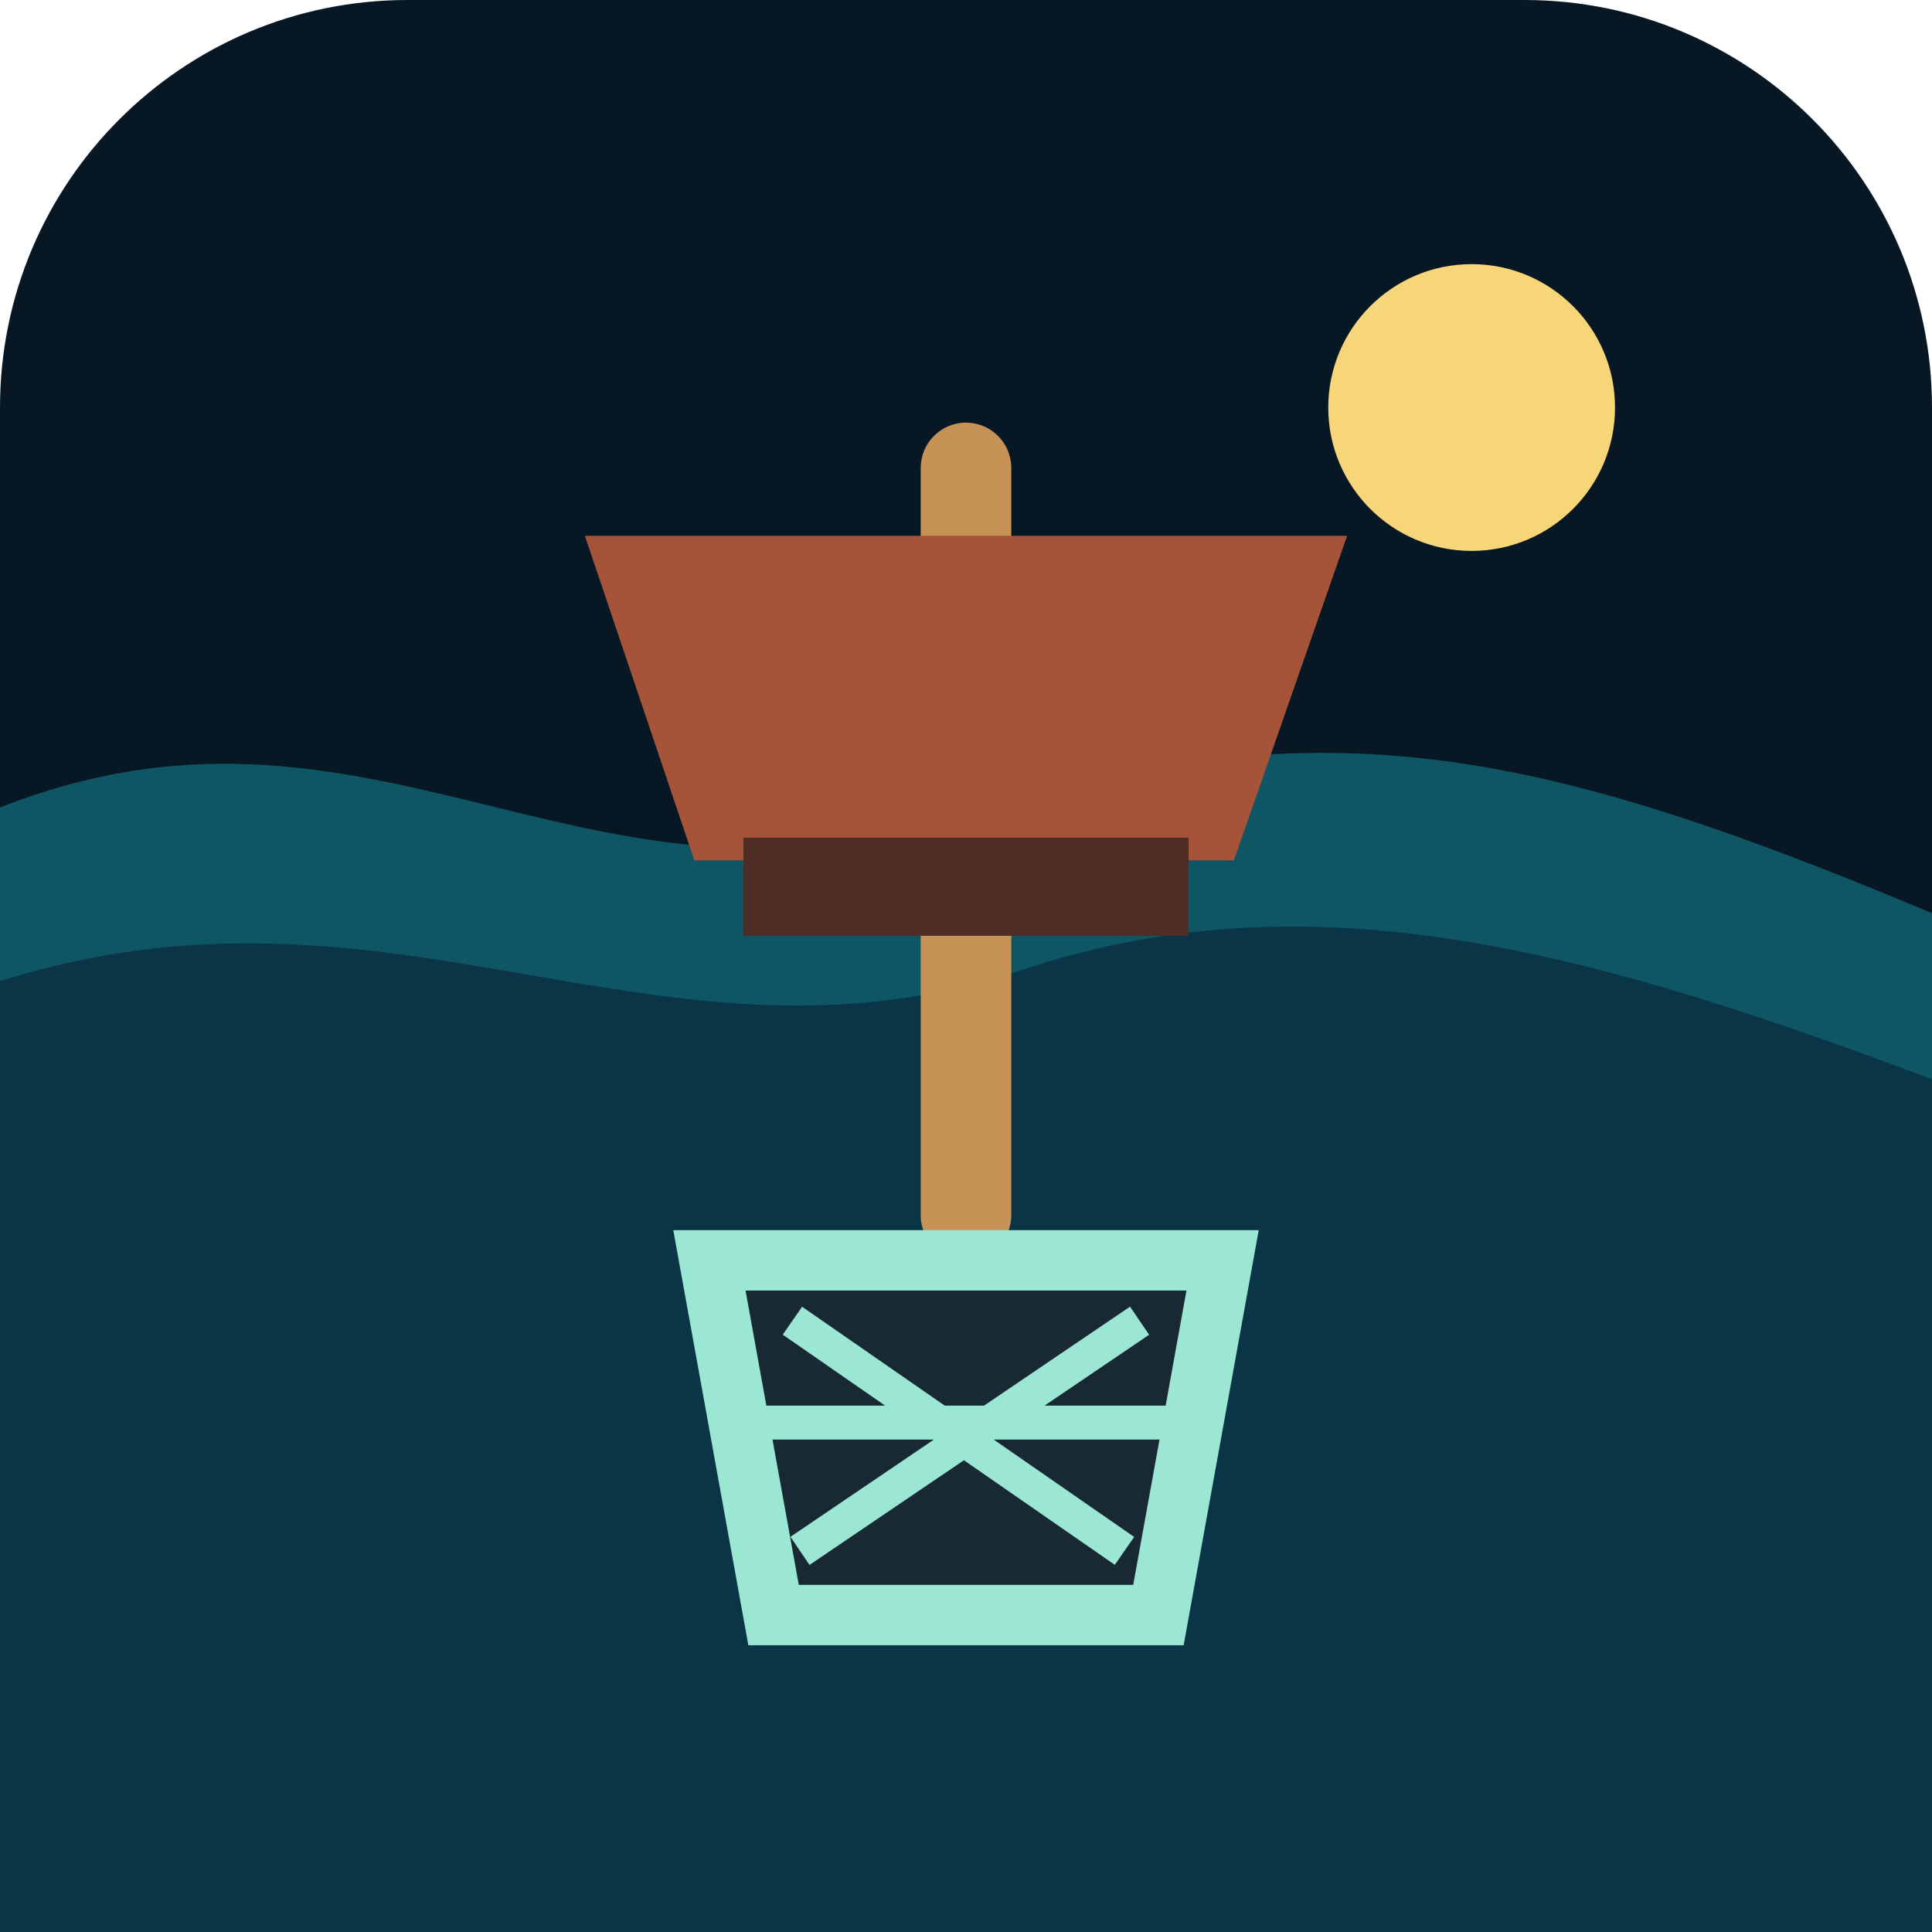
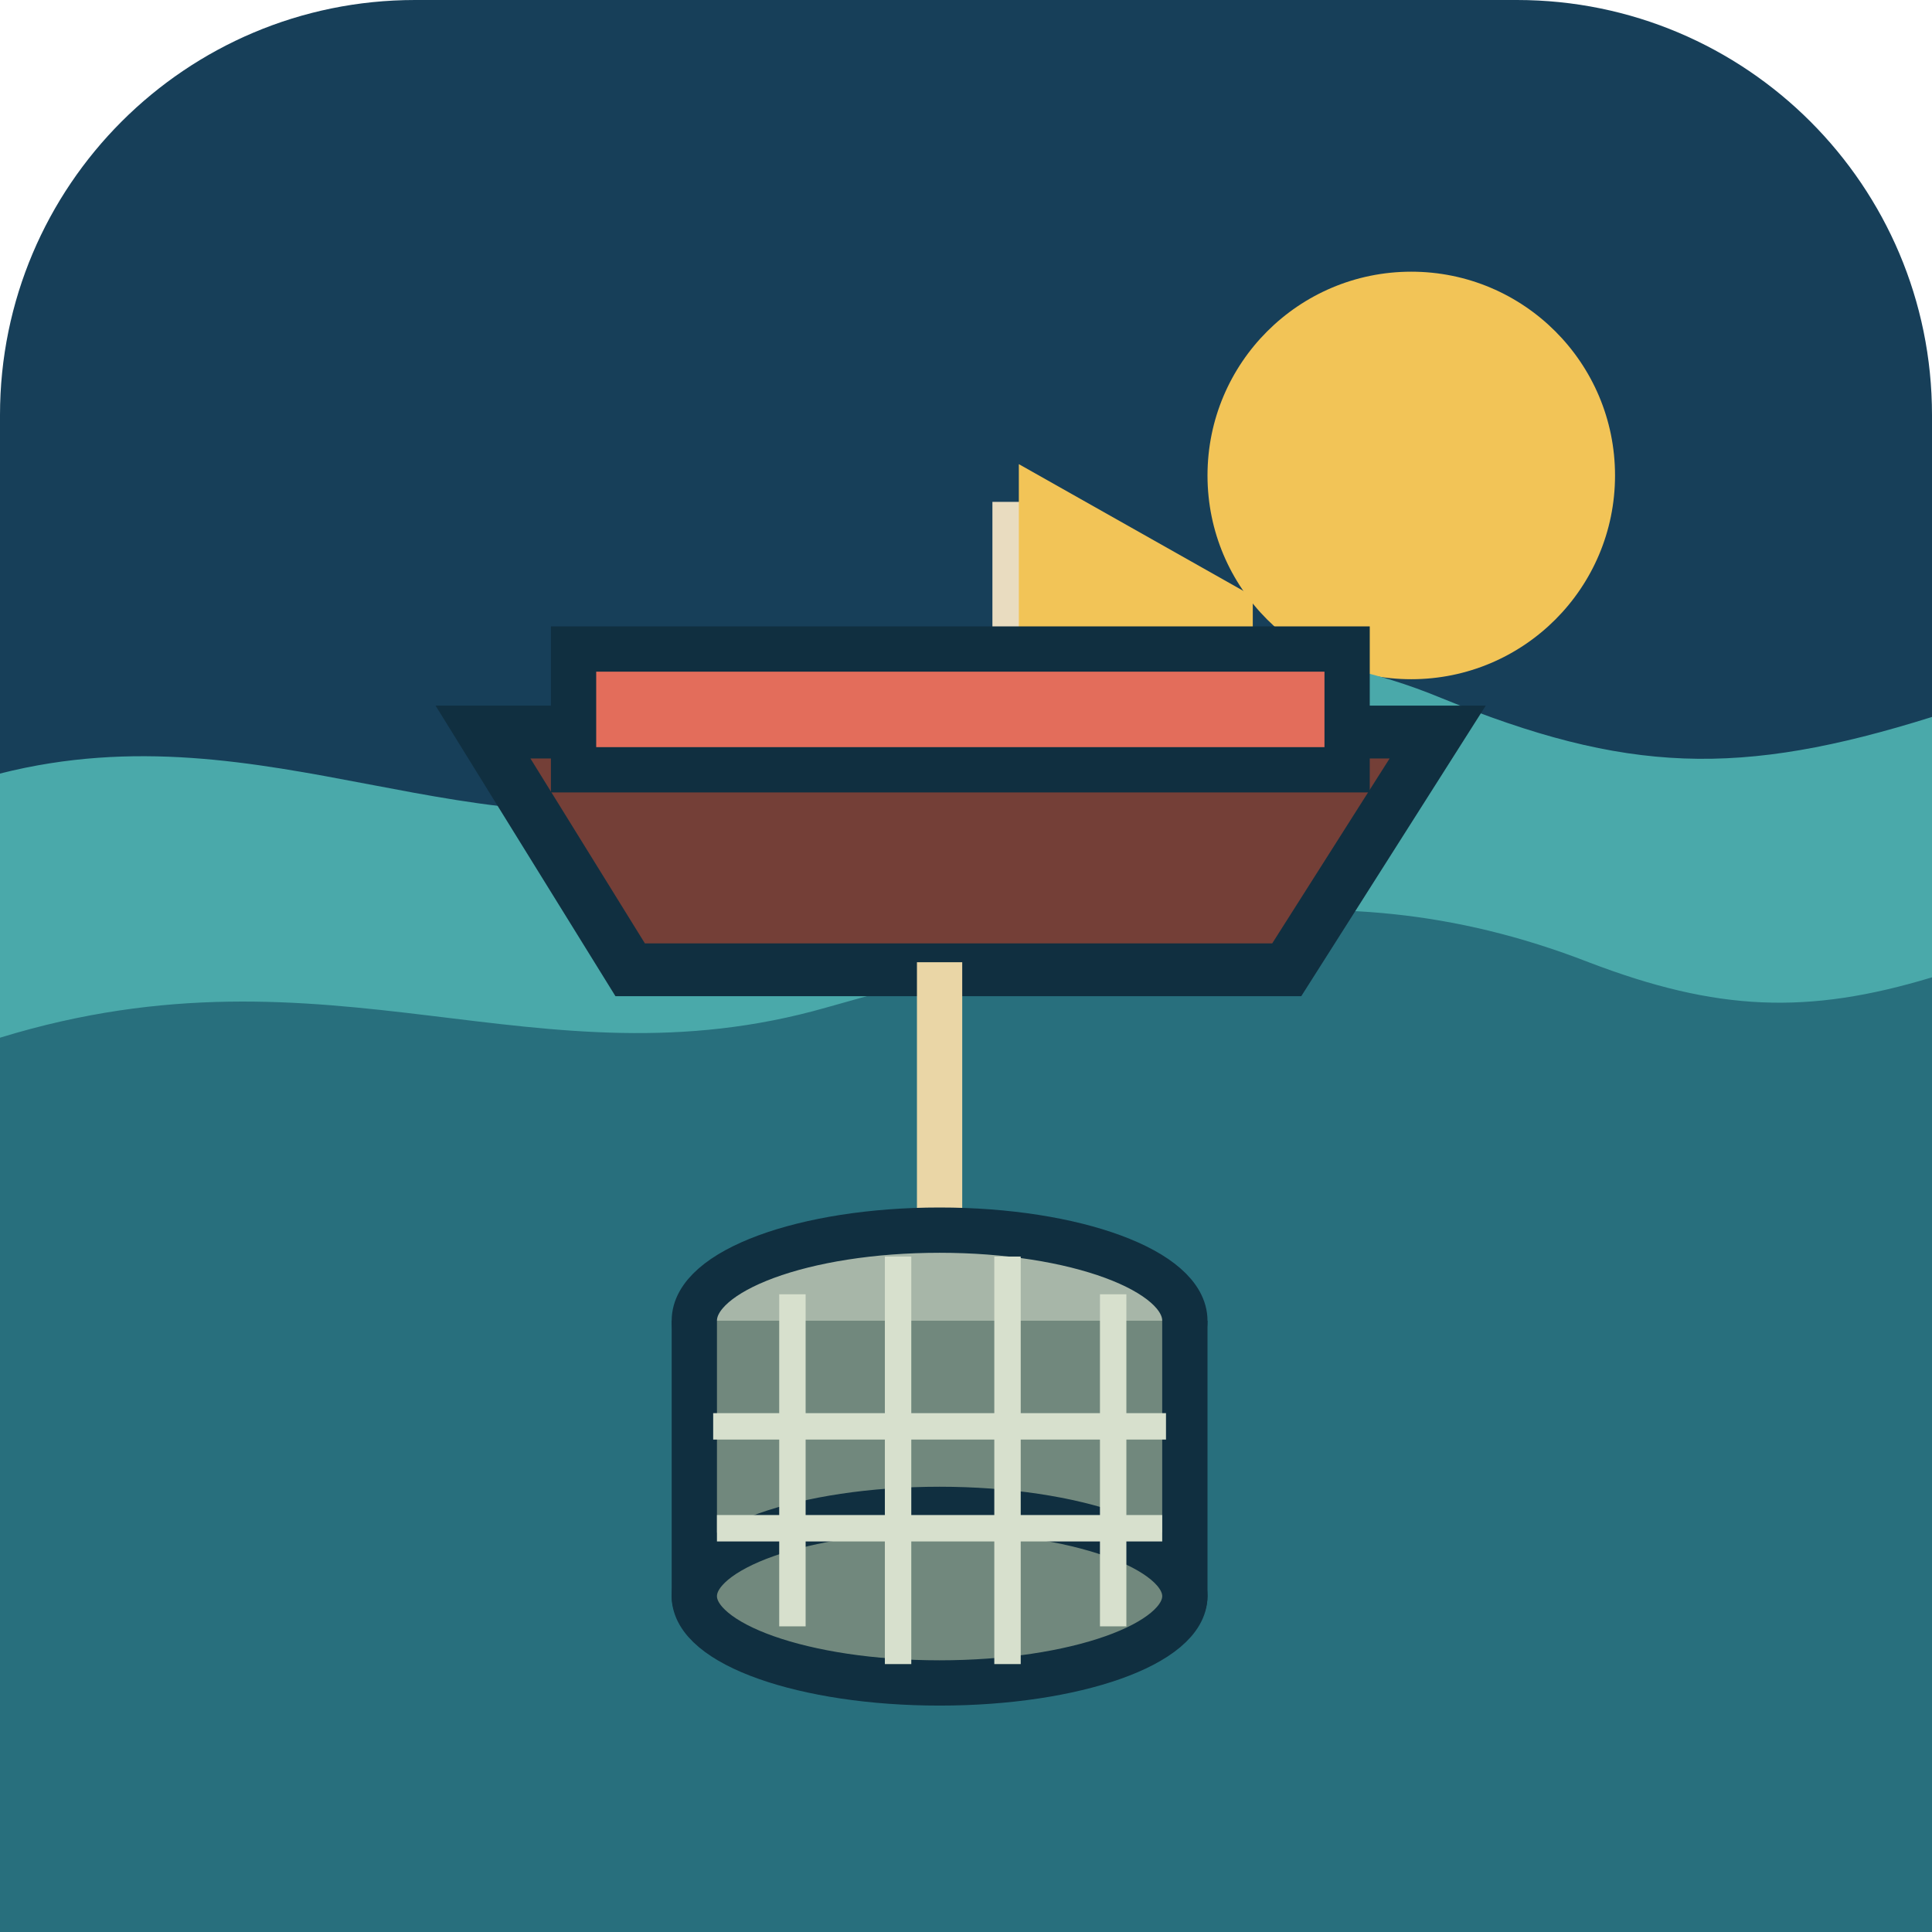
<svg xmlns="http://www.w3.org/2000/svg" viewBox="0 0 512 512">
-   <rect width="512" height="512" rx="108" fill="#071724" />
-   <path d="M0 214c96-38 154 32 246 4 101-31 154-23 266 24v270H0Z" fill="#0f5665" />
-   <path d="M0 260c105-33 175 29 271-3 78-26 153-4 241 29v226H0Z" fill="#0a3547" />
-   <rect x="244" y="112" width="24" height="222" rx="12" fill="#c69255" />
-   <path d="M155 142h202l-30 86H184Z" fill="#a55339" />
-   <rect x="197" y="222" width="118" height="26" fill="#4e2d27" />
-   <path d="M188 334h136l-17 94H205Z" fill="#182934" stroke="#9ce6d4" stroke-width="16" />
-   <path d="M210 350l88 61M302 350l-90 61M202 377h108" fill="none" stroke="#9ce6d4" stroke-width="9" />
-   <circle cx="390" cy="108" r="38" fill="#f7d67a" />
+   <rect width="512" height="512" rx="110" fill="#173f59" />
+   <circle cx="374" cy="126" r="54" fill="#f2c457" />
+   <path d="M0 205c71-18 126 24 192 5 65-18 120-54 190-25 49 20 79 21 130 5v322H0z" fill="#4aa9aa" />
+   <path d="M0 275c88-27 142 14 219-8 72-20 130-40 202-12 34 13 58 14 91 4v253H0z" fill="#286f7d" />
+   <path d="M263 133h14v102h-14z" fill="#e9dcc0" />
+   <path d="M270 123l62 35v19h-62z" fill="#f2c457" />
+   <path d="M128 194h253l-40 63H167z" fill="#743f37" stroke="#102f40" stroke-width="14" />
+   <path d="M152 172h205v32H152z" fill="#e36d5b" stroke="#102f40" stroke-width="12" />
+   <path d="M249 255v74" stroke="#ead6a6" stroke-width="12" />
+   <ellipse cx="249" cy="350" rx="65" ry="24" fill="#a7b6a8" stroke="#102f40" stroke-width="12" />
+   <path d="M184 350v73c0 22 130 22 130 0v-73" fill="#71887d" stroke="#102f40" stroke-width="12" />
+   <ellipse cx="249" cy="423" rx="65" ry="23" fill="#71887d" stroke="#102f40" stroke-width="12" />
+   <path d="M210 343v88M238 333v108M267 333v108M295 343v88M189 378h120M190 405h118" stroke="#d7e0cd" stroke-width="7" />
</svg>
